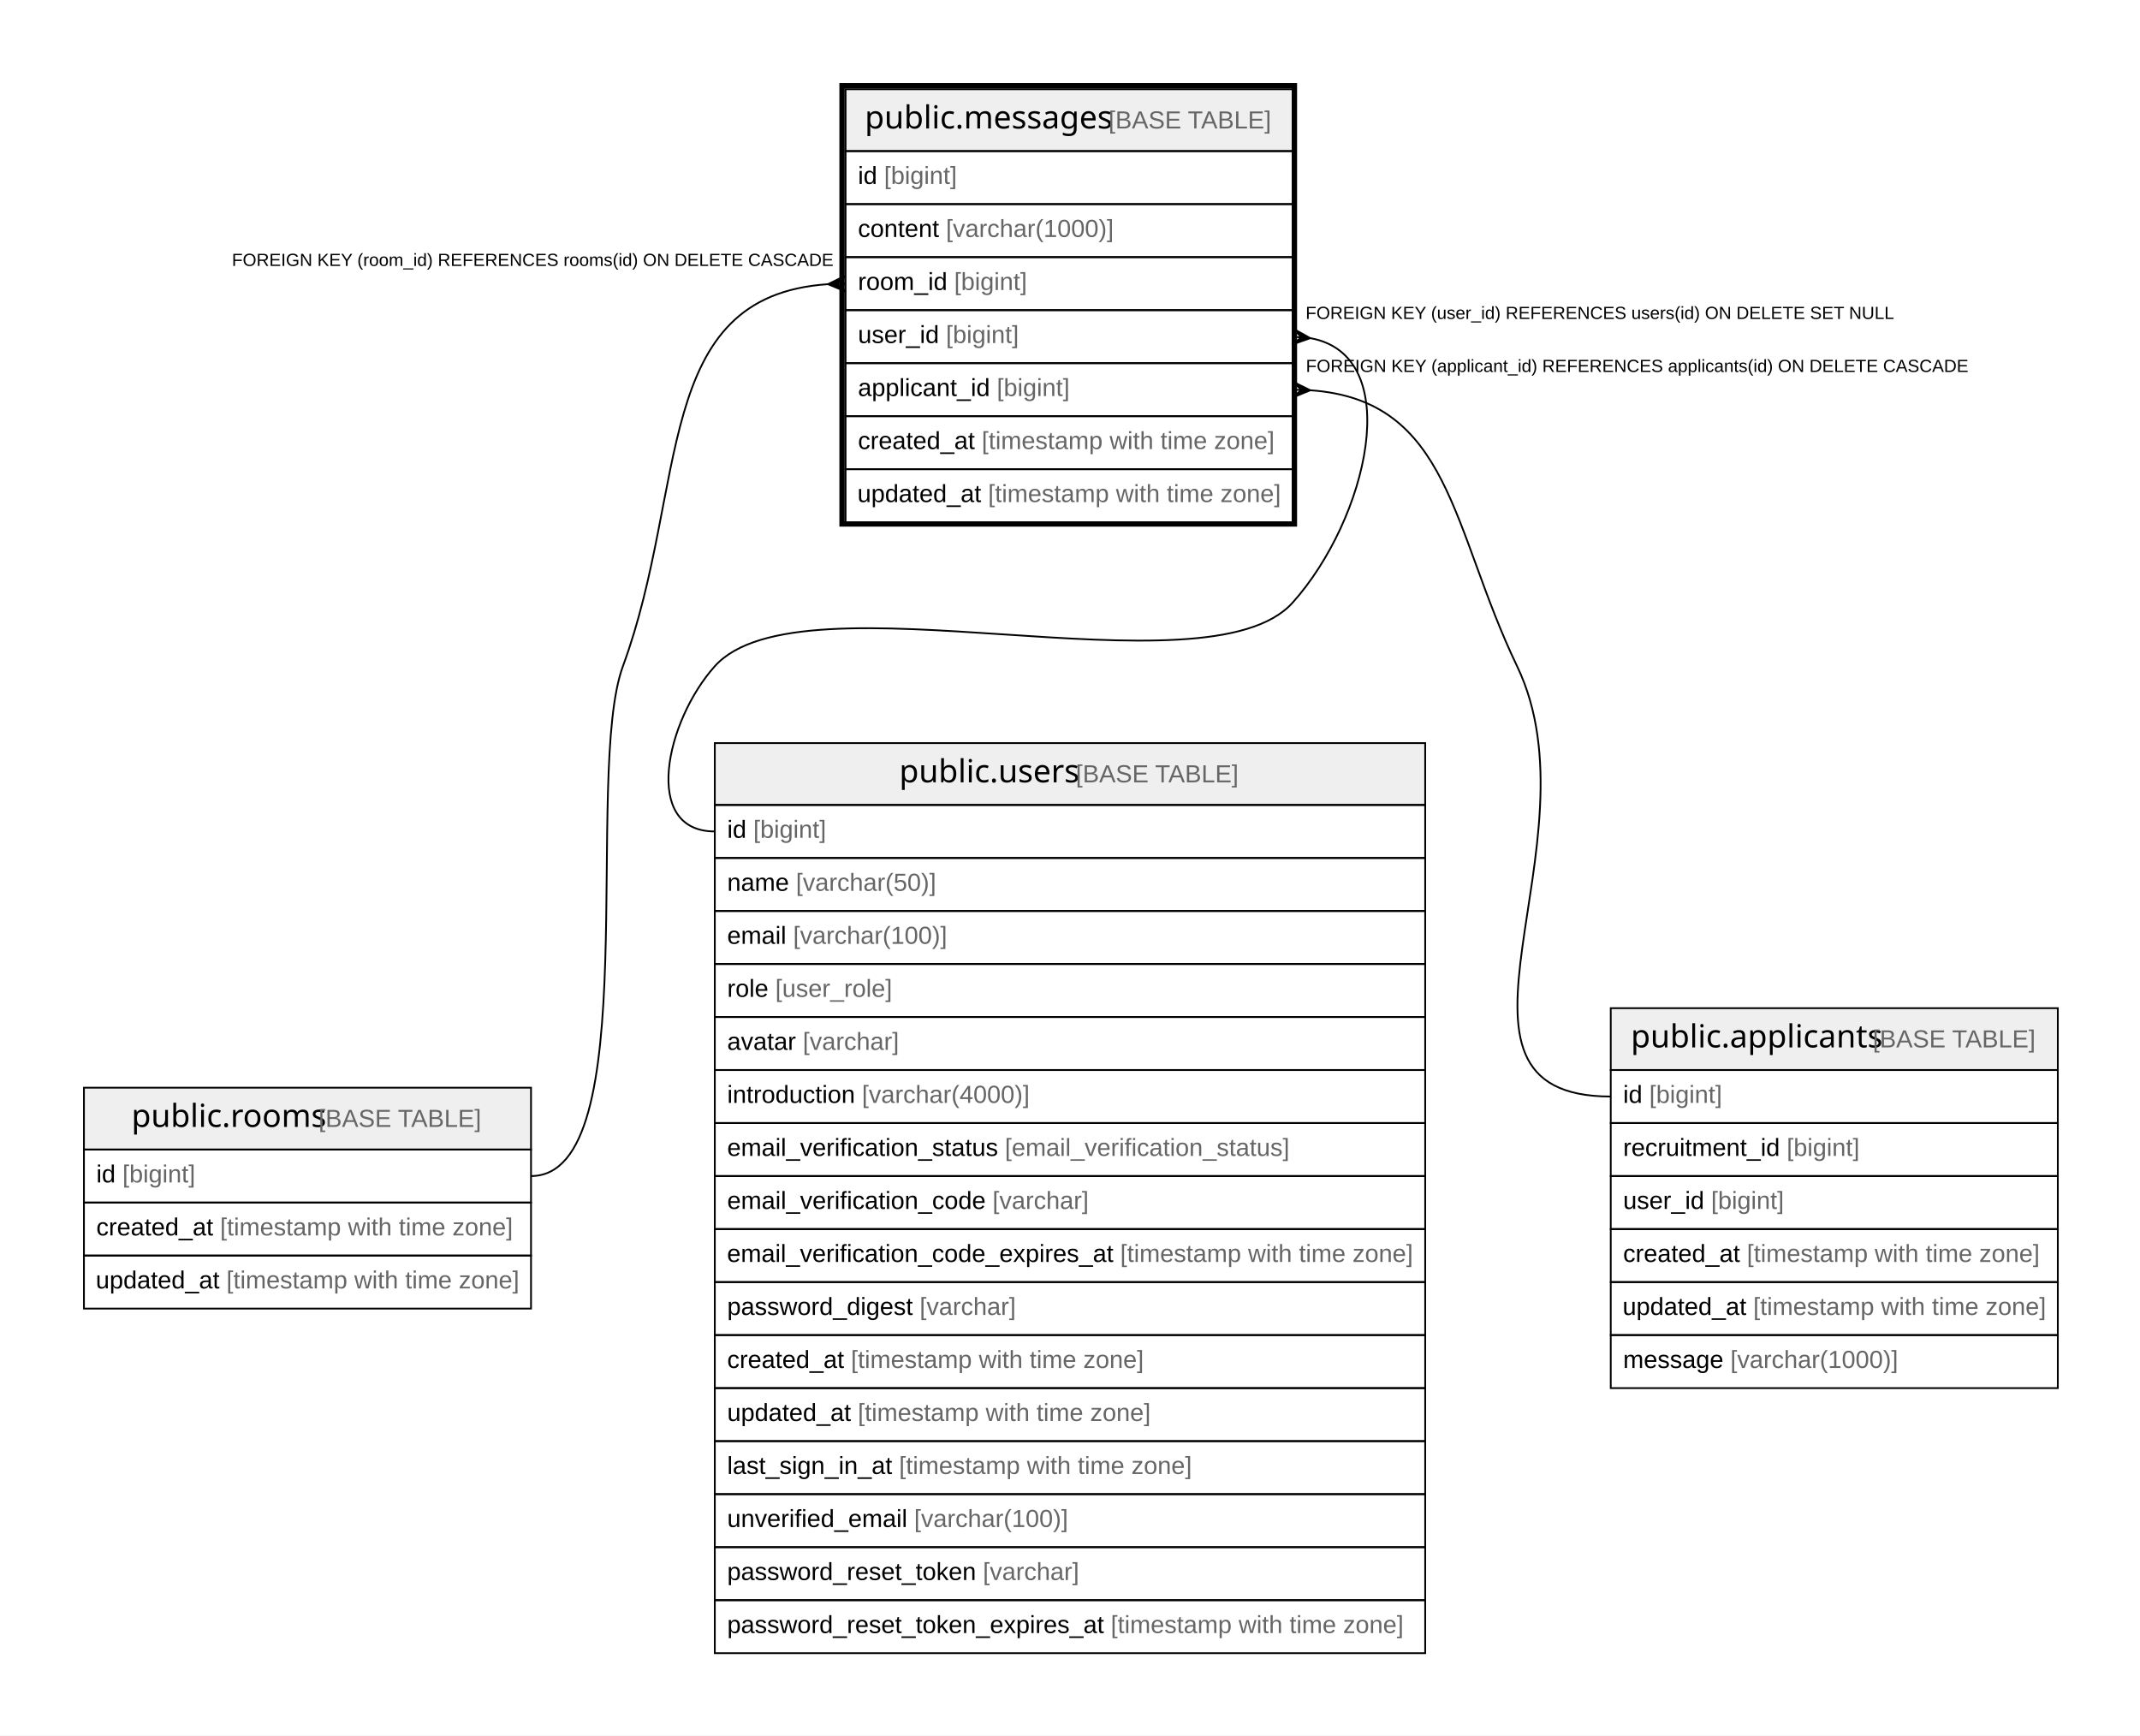
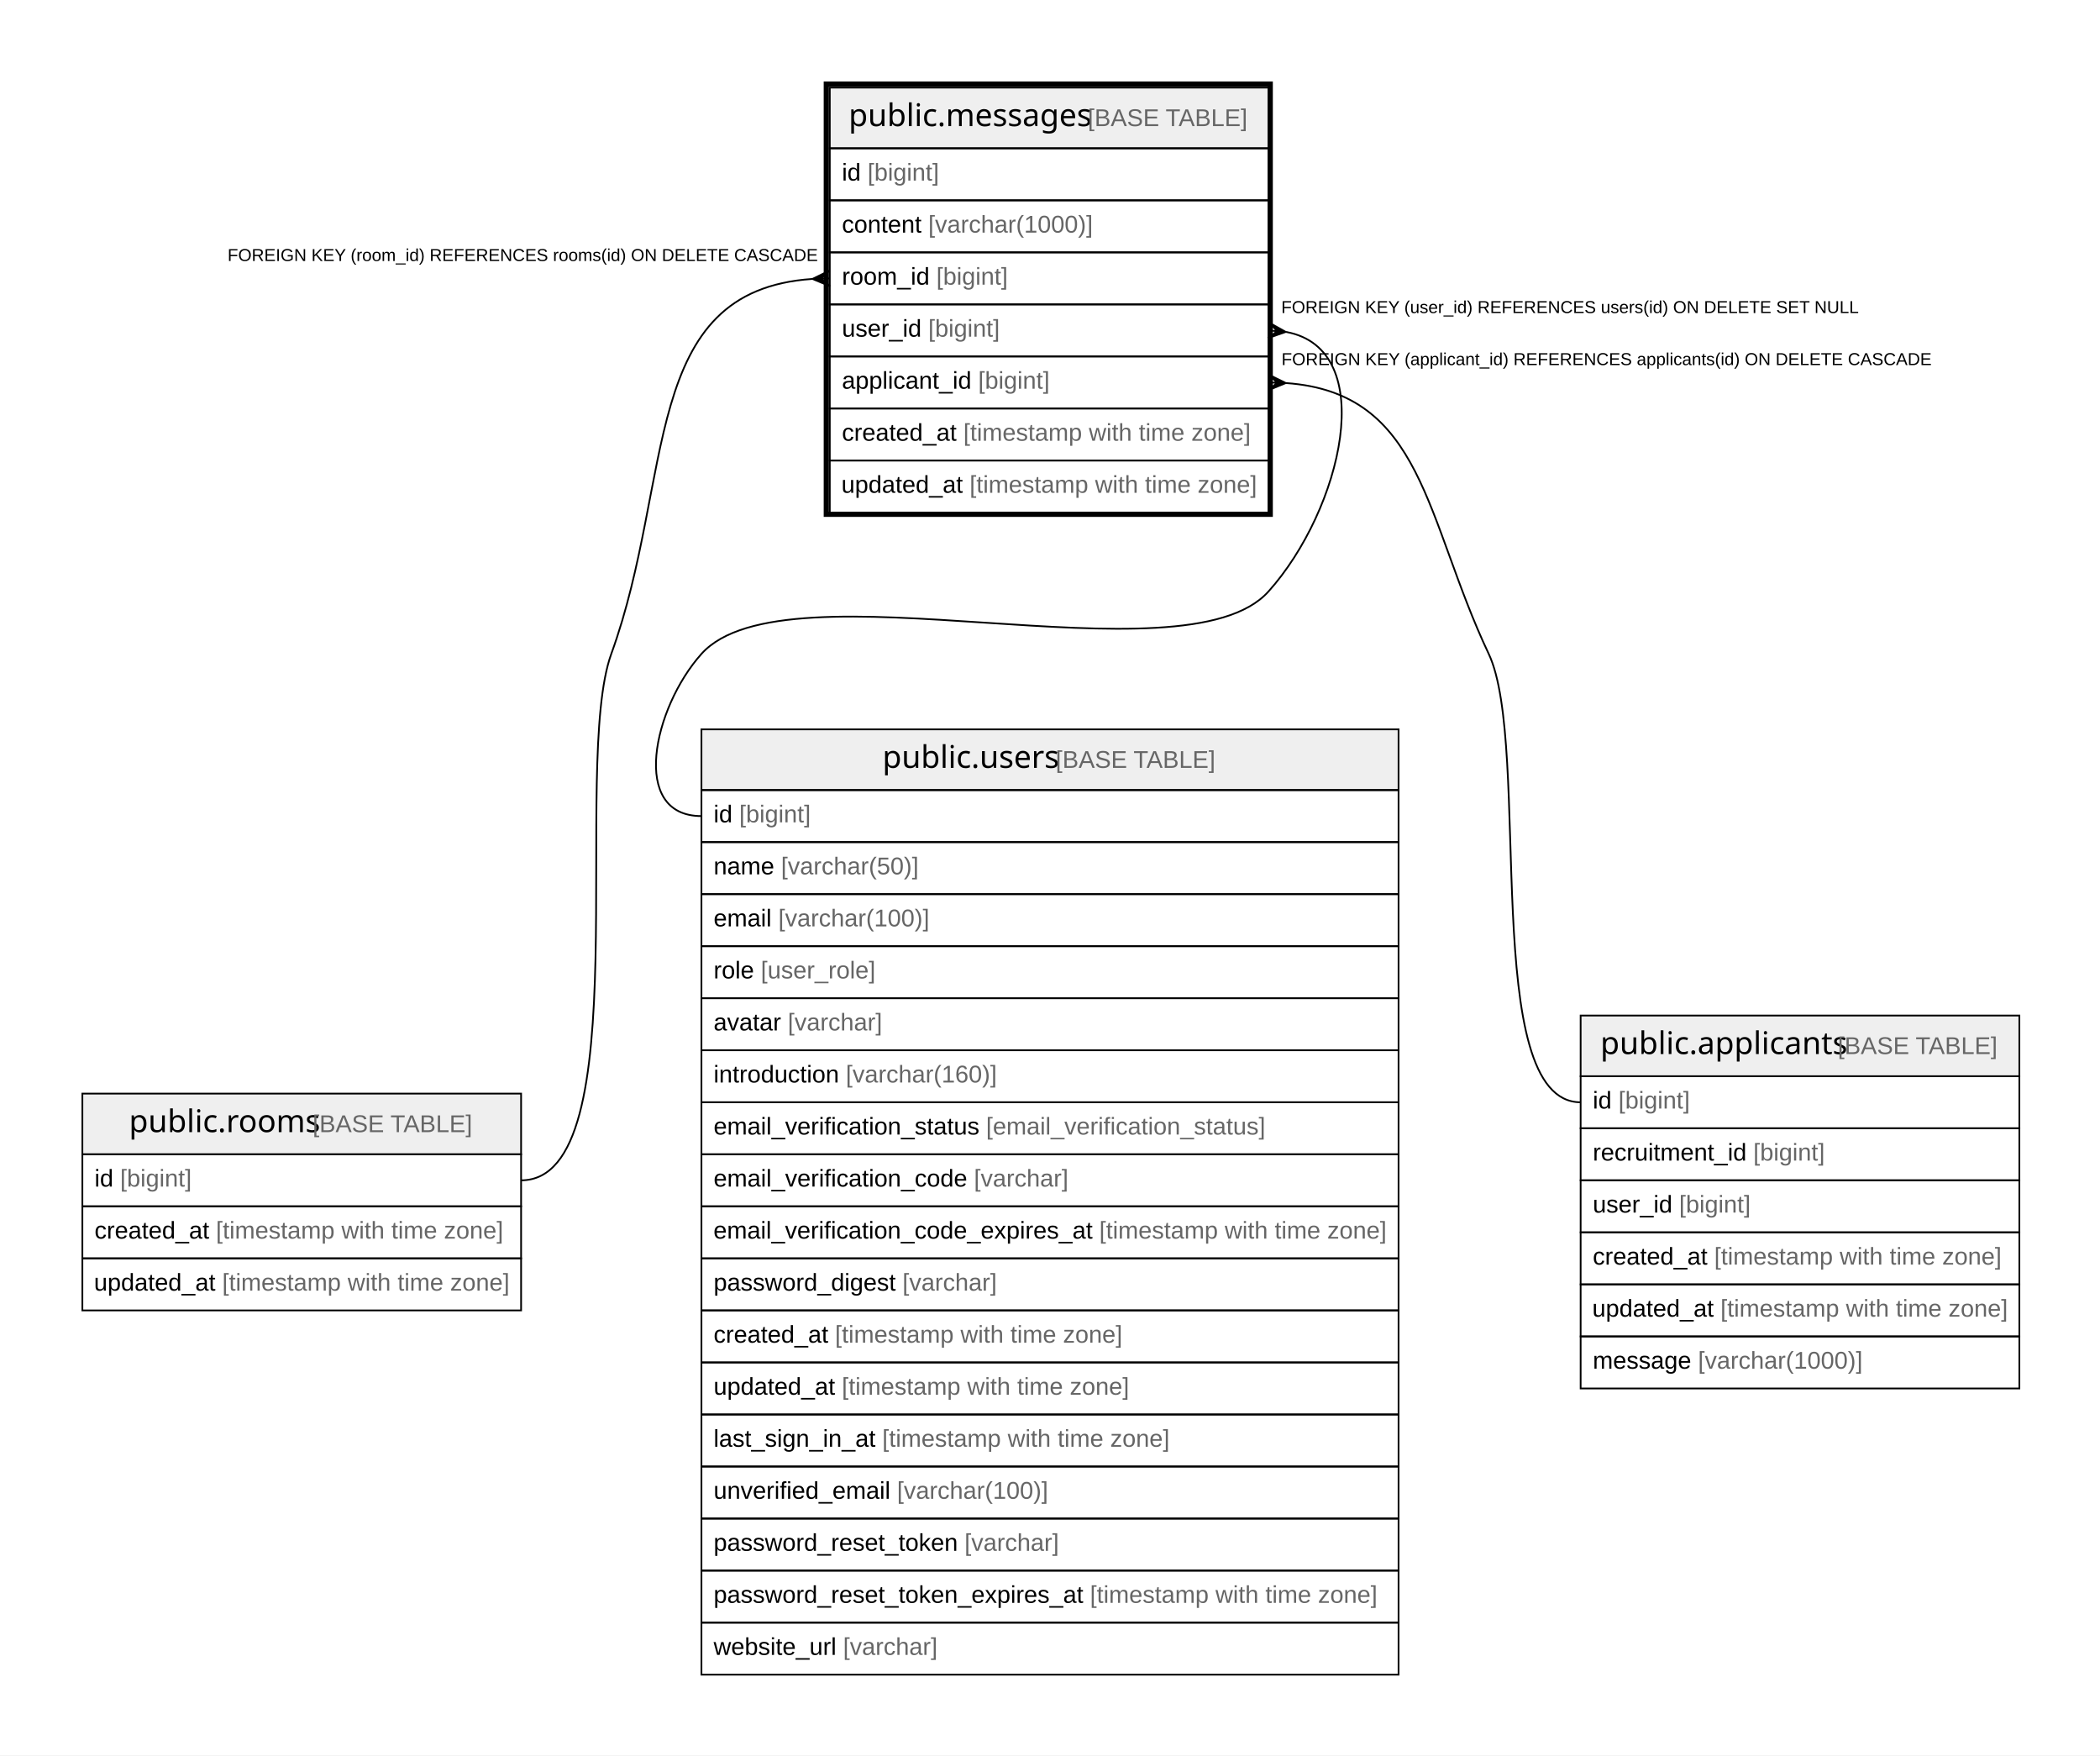
- <svg xmlns="http://www.w3.org/2000/svg" width="1211pt" height="982pt" viewBox="0.00 0.00 1211.00 982.00">
-   <g id="graph0" class="graph" transform="scale(1 1) rotate(0) translate(4 978)">
-     <polygon fill="#ffffff" stroke="transparent" points="-4,4 -4,-978 1207,-978 1207,4 -4,4" />
+ <svg xmlns="http://www.w3.org/2000/svg" width="1211pt" height="1012pt" viewBox="0.00 0.00 1211.00 1012.00">
+   <g id="graph0" class="graph" transform="scale(1 1) rotate(0) translate(4 1008)">
+     <polygon fill="#ffffff" stroke="transparent" points="-4,4 -4,-1008 1207,-1008 1207,4 -4,4" />
    <g id="node1" class="node">
-       <polygon fill="#efefef" stroke="transparent" points="474.5,-892.5 474.5,-927.5 727.5,-927.5 727.5,-892.5 474.5,-892.5" />
-       <polygon fill="none" stroke="#000000" points="474.5,-892.5 474.5,-927.5 727.5,-927.5 727.5,-892.5 474.5,-892.5" />
-       <text text-anchor="start" x="485.36" y="-905.3" font-family="Arial Bold" font-size="18.00" fill="#000000">public.messages</text>
-       <text text-anchor="start" x="619.386" y="-905.3" font-family="Arial" font-size="14.00" fill="#000000"> </text>
-       <text text-anchor="start" x="623.277" y="-905.3" font-family="Arial" font-size="14.00" fill="#666666">[BASE TABLE]</text>
+       <polygon fill="#efefef" stroke="transparent" points="474.5,-922.5 474.5,-957.5 727.5,-957.5 727.5,-922.5 474.5,-922.5" />
+       <polygon fill="none" stroke="#000000" points="474.5,-922.5 474.5,-957.5 727.5,-957.5 727.5,-922.5 474.5,-922.5" />
+       <text text-anchor="start" x="485.36" y="-935.3" font-family="Arial Bold" font-size="18.00" fill="#000000">public.messages</text>
+       <text text-anchor="start" x="619.386" y="-935.3" font-family="Arial" font-size="14.00" fill="#000000"> </text>
+       <text text-anchor="start" x="623.277" y="-935.3" font-family="Arial" font-size="14.00" fill="#666666">[BASE TABLE]</text>
+       <polygon fill="none" stroke="#000000" points="474.5,-892.5 474.5,-922.5 727.5,-922.5 727.5,-892.5 474.5,-892.5" />
+       <text text-anchor="start" x="481.5" y="-903.9" font-family="Arial" font-size="14.00" fill="#000000">id </text>
+       <text text-anchor="start" x="496.28" y="-903.9" font-family="Arial" font-size="14.00" fill="#666666">[bigint]</text>
      <polygon fill="none" stroke="#000000" points="474.5,-862.5 474.5,-892.5 727.5,-892.5 727.5,-862.5 474.5,-862.5" />
-       <text text-anchor="start" x="481.5" y="-873.9" font-family="Arial" font-size="14.00" fill="#000000">id </text>
-       <text text-anchor="start" x="496.28" y="-873.9" font-family="Arial" font-size="14.00" fill="#666666">[bigint]</text>
+       <text text-anchor="start" x="481.5" y="-873.9" font-family="Arial" font-size="14.00" fill="#000000">content </text>
+       <text text-anchor="start" x="531.302" y="-873.9" font-family="Arial" font-size="14.00" fill="#666666">[varchar(1000)]</text>
      <polygon fill="none" stroke="#000000" points="474.5,-832.5 474.5,-862.5 727.5,-862.5 727.5,-832.5 474.5,-832.5" />
-       <text text-anchor="start" x="481.5" y="-843.9" font-family="Arial" font-size="14.00" fill="#000000">content </text>
-       <text text-anchor="start" x="531.302" y="-843.9" font-family="Arial" font-size="14.00" fill="#666666">[varchar(1000)]</text>
+       <text text-anchor="start" x="481.5" y="-843.9" font-family="Arial" font-size="14.00" fill="#000000">room_id </text>
+       <text text-anchor="start" x="535.949" y="-843.9" font-family="Arial" font-size="14.00" fill="#666666">[bigint]</text>
      <polygon fill="none" stroke="#000000" points="474.5,-802.5 474.5,-832.5 727.5,-832.5 727.5,-802.5 474.5,-802.5" />
-       <text text-anchor="start" x="481.5" y="-813.9" font-family="Arial" font-size="14.00" fill="#000000">room_id </text>
-       <text text-anchor="start" x="535.949" y="-813.9" font-family="Arial" font-size="14.00" fill="#666666">[bigint]</text>
+       <text text-anchor="start" x="481.5" y="-813.9" font-family="Arial" font-size="14.00" fill="#000000">user_id </text>
+       <text text-anchor="start" x="531.288" y="-813.9" font-family="Arial" font-size="14.00" fill="#666666">[bigint]</text>
      <polygon fill="none" stroke="#000000" points="474.5,-772.5 474.5,-802.5 727.5,-802.5 727.5,-772.5 474.5,-772.5" />
-       <text text-anchor="start" x="481.5" y="-783.9" font-family="Arial" font-size="14.00" fill="#000000">user_id </text>
-       <text text-anchor="start" x="531.288" y="-783.9" font-family="Arial" font-size="14.00" fill="#666666">[bigint]</text>
+       <text text-anchor="start" x="481.5" y="-783.9" font-family="Arial" font-size="14.00" fill="#000000">applicant_id </text>
+       <text text-anchor="start" x="560.079" y="-783.9" font-family="Arial" font-size="14.00" fill="#666666">[bigint]</text>
      <polygon fill="none" stroke="#000000" points="474.5,-742.5 474.5,-772.5 727.5,-772.5 727.5,-742.5 474.5,-742.5" />
-       <text text-anchor="start" x="481.5" y="-753.9" font-family="Arial" font-size="14.00" fill="#000000">applicant_id </text>
-       <text text-anchor="start" x="560.079" y="-753.9" font-family="Arial" font-size="14.00" fill="#666666">[bigint]</text>
+       <text text-anchor="start" x="481.5" y="-753.9" font-family="Arial" font-size="14.00" fill="#000000">created_at </text>
+       <text text-anchor="start" x="551.528" y="-753.9" font-family="Arial" font-size="14.00" fill="#666666">[timestamp with time zone]</text>
      <polygon fill="none" stroke="#000000" points="474.5,-712.5 474.5,-742.5 727.5,-742.5 727.5,-712.5 474.5,-712.5" />
-       <text text-anchor="start" x="481.5" y="-723.9" font-family="Arial" font-size="14.00" fill="#000000">created_at </text>
-       <text text-anchor="start" x="551.528" y="-723.9" font-family="Arial" font-size="14.00" fill="#666666">[timestamp with time zone]</text>
-       <polygon fill="none" stroke="#000000" points="474.5,-682.5 474.5,-712.5 727.5,-712.5 727.5,-682.5 474.5,-682.5" />
-       <text text-anchor="start" x="481.192" y="-693.9" font-family="Arial" font-size="14.00" fill="#000000">updated_at </text>
-       <text text-anchor="start" x="555.124" y="-693.9" font-family="Arial" font-size="14.00" fill="#666666">[timestamp with time zone]</text>
-       <polygon fill="none" stroke="#000000" stroke-width="3" points="472.5,-681.5 472.5,-929.5 728.5,-929.5 728.5,-681.5 472.5,-681.5" />
+       <text text-anchor="start" x="481.192" y="-723.9" font-family="Arial" font-size="14.00" fill="#000000">updated_at </text>
+       <text text-anchor="start" x="555.124" y="-723.9" font-family="Arial" font-size="14.00" fill="#666666">[timestamp with time zone]</text>
+       <polygon fill="none" stroke="#000000" stroke-width="3" points="472.5,-711.5 472.5,-959.5 728.5,-959.5 728.5,-711.5 472.5,-711.5" />
    </g>
    <g id="node2" class="node">
-       <polygon fill="#efefef" stroke="transparent" points="43.5,-327.5 43.5,-362.5 296.5,-362.5 296.5,-327.5 43.5,-327.5" />
-       <polygon fill="none" stroke="#000000" points="43.5,-327.5 43.5,-362.5 296.5,-362.5 296.5,-327.5 43.5,-327.5" />
-       <text text-anchor="start" x="70.37" y="-340.3" font-family="Arial Bold" font-size="18.00" fill="#000000">public.rooms</text>
-       <text text-anchor="start" x="172.376" y="-340.3" font-family="Arial" font-size="14.00" fill="#000000"> </text>
-       <text text-anchor="start" x="176.267" y="-340.3" font-family="Arial" font-size="14.00" fill="#666666">[BASE TABLE]</text>
-       <polygon fill="none" stroke="#000000" points="43.5,-297.5 43.5,-327.5 296.5,-327.5 296.5,-297.5 43.5,-297.5" />
-       <text text-anchor="start" x="50.5" y="-308.9" font-family="Arial" font-size="14.00" fill="#000000">id </text>
-       <text text-anchor="start" x="65.28" y="-308.9" font-family="Arial" font-size="14.00" fill="#666666">[bigint]</text>
-       <polygon fill="none" stroke="#000000" points="43.5,-267.5 43.5,-297.5 296.5,-297.5 296.5,-267.5 43.5,-267.5" />
-       <text text-anchor="start" x="50.5" y="-278.9" font-family="Arial" font-size="14.00" fill="#000000">created_at </text>
-       <text text-anchor="start" x="120.528" y="-278.9" font-family="Arial" font-size="14.00" fill="#666666">[timestamp with time zone]</text>
-       <polygon fill="none" stroke="#000000" points="43.5,-237.5 43.5,-267.5 296.5,-267.5 296.5,-237.5 43.5,-237.5" />
-       <text text-anchor="start" x="50.191" y="-248.9" font-family="Arial" font-size="14.00" fill="#000000">updated_at </text>
-       <text text-anchor="start" x="124.124" y="-248.9" font-family="Arial" font-size="14.00" fill="#666666">[timestamp with time zone]</text>
+       <polygon fill="#efefef" stroke="transparent" points="43.5,-342.5 43.5,-377.5 296.5,-377.5 296.5,-342.5 43.5,-342.5" />
+       <polygon fill="none" stroke="#000000" points="43.5,-342.5 43.5,-377.5 296.5,-377.5 296.5,-342.5 43.5,-342.5" />
+       <text text-anchor="start" x="70.37" y="-355.3" font-family="Arial Bold" font-size="18.00" fill="#000000">public.rooms</text>
+       <text text-anchor="start" x="172.376" y="-355.3" font-family="Arial" font-size="14.00" fill="#000000"> </text>
+       <text text-anchor="start" x="176.267" y="-355.3" font-family="Arial" font-size="14.00" fill="#666666">[BASE TABLE]</text>
+       <polygon fill="none" stroke="#000000" points="43.5,-312.5 43.5,-342.5 296.5,-342.5 296.5,-312.5 43.5,-312.5" />
+       <text text-anchor="start" x="50.5" y="-323.9" font-family="Arial" font-size="14.00" fill="#000000">id </text>
+       <text text-anchor="start" x="65.28" y="-323.9" font-family="Arial" font-size="14.00" fill="#666666">[bigint]</text>
+       <polygon fill="none" stroke="#000000" points="43.5,-282.5 43.5,-312.5 296.5,-312.5 296.5,-282.5 43.5,-282.5" />
+       <text text-anchor="start" x="50.5" y="-293.9" font-family="Arial" font-size="14.00" fill="#000000">created_at </text>
+       <text text-anchor="start" x="120.528" y="-293.9" font-family="Arial" font-size="14.00" fill="#666666">[timestamp with time zone]</text>
+       <polygon fill="none" stroke="#000000" points="43.5,-252.5 43.5,-282.5 296.5,-282.5 296.5,-252.5 43.5,-252.5" />
+       <text text-anchor="start" x="50.191" y="-263.9" font-family="Arial" font-size="14.00" fill="#000000">updated_at </text>
+       <text text-anchor="start" x="124.124" y="-263.9" font-family="Arial" font-size="14.00" fill="#666666">[timestamp with time zone]</text>
    </g>
    <g id="edge1" class="edge">
-       <path fill="none" stroke="#000000" d="M464.452,-817.176C364.594,-810.506 385.756,-702.213 348.5,-601 325.997,-539.866 361.644,-312.5 296.5,-312.5" />
-       <polygon fill="#000000" stroke="#000000" points="464.505,-817.177 474.355,-821.998 469.503,-817.338 474.5,-817.5 474.5,-817.5 474.5,-817.5 469.503,-817.338 474.645,-813.002 464.505,-817.177 464.505,-817.177" />
-       <text text-anchor="start" x="127.225" y="-827.5" font-family="Arial" font-size="10.00" fill="#000000">FOREIGN KEY (room_id) REFERENCES rooms(id) ON DELETE CASCADE</text>
+       <path fill="none" stroke="#000000" d="M464.451,-847.176C364.567,-840.516 385.318,-732.374 348.5,-631 325.141,-566.683 364.927,-327.5 296.5,-327.5" />
+       <polygon fill="#000000" stroke="#000000" points="464.505,-847.178 474.355,-851.998 469.503,-847.339 474.5,-847.5 474.5,-847.5 474.5,-847.5 469.503,-847.339 474.645,-843.002 464.505,-847.178 464.505,-847.178" />
+       <text text-anchor="start" x="127.225" y="-857.5" font-family="Arial" font-size="10.00" fill="#000000">FOREIGN KEY (room_id) REFERENCES rooms(id) ON DELETE CASCADE</text>
    </g>
    <g id="node3" class="node">
-       <polygon fill="#efefef" stroke="transparent" points="400.5,-522.5 400.5,-557.5 802.5,-557.5 802.5,-522.5 400.5,-522.5" />
-       <polygon fill="none" stroke="#000000" points="400.5,-522.5 400.5,-557.5 802.5,-557.5 802.5,-522.5 400.5,-522.5" />
-       <text text-anchor="start" x="504.866" y="-535.3" font-family="Arial Bold" font-size="18.00" fill="#000000">public.users</text>
-       <text text-anchor="start" x="600.88" y="-535.3" font-family="Arial" font-size="14.00" fill="#000000"> </text>
-       <text text-anchor="start" x="604.771" y="-535.3" font-family="Arial" font-size="14.00" fill="#666666">[BASE TABLE]</text>
+       <polygon fill="#efefef" stroke="transparent" points="400.5,-552.5 400.5,-587.5 802.5,-587.5 802.5,-552.5 400.5,-552.5" />
+       <polygon fill="none" stroke="#000000" points="400.5,-552.5 400.5,-587.5 802.5,-587.5 802.5,-552.5 400.5,-552.5" />
+       <text text-anchor="start" x="504.866" y="-565.3" font-family="Arial Bold" font-size="18.00" fill="#000000">public.users</text>
+       <text text-anchor="start" x="600.88" y="-565.3" font-family="Arial" font-size="14.00" fill="#000000"> </text>
+       <text text-anchor="start" x="604.771" y="-565.3" font-family="Arial" font-size="14.00" fill="#666666">[BASE TABLE]</text>
+       <polygon fill="none" stroke="#000000" points="400.5,-522.5 400.5,-552.5 802.5,-552.5 802.5,-522.5 400.5,-522.5" />
+       <text text-anchor="start" x="407.5" y="-533.9" font-family="Arial" font-size="14.00" fill="#000000">id </text>
+       <text text-anchor="start" x="422.28" y="-533.9" font-family="Arial" font-size="14.00" fill="#666666">[bigint]</text>
      <polygon fill="none" stroke="#000000" points="400.5,-492.5 400.5,-522.5 802.5,-522.5 802.5,-492.5 400.5,-492.5" />
-       <text text-anchor="start" x="407.5" y="-503.9" font-family="Arial" font-size="14.00" fill="#000000">id </text>
-       <text text-anchor="start" x="422.28" y="-503.9" font-family="Arial" font-size="14.00" fill="#666666">[bigint]</text>
+       <text text-anchor="start" x="407.5" y="-503.9" font-family="Arial" font-size="14.00" fill="#000000">name </text>
+       <text text-anchor="start" x="446.399" y="-503.9" font-family="Arial" font-size="14.00" fill="#666666">[varchar(50)]</text>
      <polygon fill="none" stroke="#000000" points="400.5,-462.5 400.5,-492.5 802.5,-492.5 802.5,-462.5 400.5,-462.5" />
-       <text text-anchor="start" x="407.5" y="-473.9" font-family="Arial" font-size="14.00" fill="#000000">name </text>
-       <text text-anchor="start" x="446.399" y="-473.9" font-family="Arial" font-size="14.00" fill="#666666">[varchar(50)]</text>
+       <text text-anchor="start" x="407.5" y="-473.9" font-family="Arial" font-size="14.00" fill="#000000">email </text>
+       <text text-anchor="start" x="444.83" y="-473.9" font-family="Arial" font-size="14.00" fill="#666666">[varchar(100)]</text>
      <polygon fill="none" stroke="#000000" points="400.5,-432.5 400.5,-462.5 802.5,-462.5 802.5,-432.5 400.5,-432.5" />
-       <text text-anchor="start" x="407.5" y="-443.9" font-family="Arial" font-size="14.00" fill="#000000">email </text>
-       <text text-anchor="start" x="444.83" y="-443.9" font-family="Arial" font-size="14.00" fill="#666666">[varchar(100)]</text>
+       <text text-anchor="start" x="407.5" y="-443.9" font-family="Arial" font-size="14.00" fill="#000000">role </text>
+       <text text-anchor="start" x="434.723" y="-443.9" font-family="Arial" font-size="14.00" fill="#666666">[user_role]</text>
      <polygon fill="none" stroke="#000000" points="400.5,-402.5 400.5,-432.5 802.5,-432.5 802.5,-402.5 400.5,-402.5" />
-       <text text-anchor="start" x="407.5" y="-413.9" font-family="Arial" font-size="14.00" fill="#000000">role </text>
-       <text text-anchor="start" x="434.723" y="-413.9" font-family="Arial" font-size="14.00" fill="#666666">[user_role]</text>
+       <text text-anchor="start" x="407.5" y="-413.9" font-family="Arial" font-size="14.00" fill="#000000">avatar </text>
+       <text text-anchor="start" x="450.29" y="-413.9" font-family="Arial" font-size="14.00" fill="#666666">[varchar]</text>
      <polygon fill="none" stroke="#000000" points="400.5,-372.5 400.5,-402.5 802.5,-402.5 802.5,-372.5 400.5,-372.5" />
-       <text text-anchor="start" x="407.5" y="-383.9" font-family="Arial" font-size="14.00" fill="#000000">avatar </text>
-       <text text-anchor="start" x="450.29" y="-383.9" font-family="Arial" font-size="14.00" fill="#666666">[varchar]</text>
+       <text text-anchor="start" x="407.5" y="-383.9" font-family="Arial" font-size="14.00" fill="#000000">introduction </text>
+       <text text-anchor="start" x="483.741" y="-383.9" font-family="Arial" font-size="14.00" fill="#666666">[varchar(160)]</text>
      <polygon fill="none" stroke="#000000" points="400.5,-342.5 400.5,-372.5 802.5,-372.5 802.5,-342.5 400.5,-342.5" />
-       <text text-anchor="start" x="407.5" y="-353.9" font-family="Arial" font-size="14.00" fill="#000000">introduction </text>
-       <text text-anchor="start" x="483.741" y="-353.9" font-family="Arial" font-size="14.00" fill="#666666">[varchar(4000)]</text>
+       <text text-anchor="start" x="407.5" y="-353.9" font-family="Arial" font-size="14.00" fill="#000000">email_verification_status </text>
+       <text text-anchor="start" x="564.633" y="-353.9" font-family="Arial" font-size="14.00" fill="#666666">[email_verification_status]</text>
      <polygon fill="none" stroke="#000000" points="400.5,-312.5 400.5,-342.5 802.5,-342.5 802.5,-312.5 400.5,-312.5" />
-       <text text-anchor="start" x="407.5" y="-323.9" font-family="Arial" font-size="14.00" fill="#000000">email_verification_status </text>
-       <text text-anchor="start" x="564.633" y="-323.9" font-family="Arial" font-size="14.00" fill="#666666">[email_verification_status]</text>
+       <text text-anchor="start" x="407.5" y="-323.9" font-family="Arial" font-size="14.00" fill="#000000">email_verification_code </text>
+       <text text-anchor="start" x="557.635" y="-323.9" font-family="Arial" font-size="14.00" fill="#666666">[varchar]</text>
      <polygon fill="none" stroke="#000000" points="400.5,-282.5 400.5,-312.5 802.5,-312.5 802.5,-282.5 400.5,-282.5" />
-       <text text-anchor="start" x="407.5" y="-293.9" font-family="Arial" font-size="14.00" fill="#000000">email_verification_code </text>
-       <text text-anchor="start" x="557.635" y="-293.9" font-family="Arial" font-size="14.00" fill="#666666">[varchar]</text>
+       <text text-anchor="start" x="407.414" y="-293.9" font-family="Arial" font-size="14.00" fill="#000000">email_verification_code_expires_at </text>
+       <text text-anchor="start" x="629.902" y="-293.9" font-family="Arial" font-size="14.00" fill="#666666">[timestamp with time zone]</text>
      <polygon fill="none" stroke="#000000" points="400.5,-252.5 400.5,-282.5 802.5,-282.5 802.5,-252.5 400.5,-252.5" />
-       <text text-anchor="start" x="407.414" y="-263.9" font-family="Arial" font-size="14.00" fill="#000000">email_verification_code_expires_at </text>
-       <text text-anchor="start" x="629.902" y="-263.9" font-family="Arial" font-size="14.00" fill="#666666">[timestamp with time zone]</text>
+       <text text-anchor="start" x="407.5" y="-263.9" font-family="Arial" font-size="14.00" fill="#000000">password_digest </text>
+       <text text-anchor="start" x="516.416" y="-263.9" font-family="Arial" font-size="14.00" fill="#666666">[varchar]</text>
      <polygon fill="none" stroke="#000000" points="400.5,-222.5 400.5,-252.5 802.5,-252.5 802.5,-222.5 400.5,-222.5" />
-       <text text-anchor="start" x="407.5" y="-233.9" font-family="Arial" font-size="14.00" fill="#000000">password_digest </text>
-       <text text-anchor="start" x="516.416" y="-233.9" font-family="Arial" font-size="14.00" fill="#666666">[varchar]</text>
+       <text text-anchor="start" x="407.5" y="-233.9" font-family="Arial" font-size="14.00" fill="#000000">created_at </text>
+       <text text-anchor="start" x="477.528" y="-233.9" font-family="Arial" font-size="14.00" fill="#666666">[timestamp with time zone]</text>
      <polygon fill="none" stroke="#000000" points="400.5,-192.5 400.5,-222.5 802.5,-222.5 802.5,-192.5 400.5,-192.5" />
-       <text text-anchor="start" x="407.5" y="-203.9" font-family="Arial" font-size="14.00" fill="#000000">created_at </text>
-       <text text-anchor="start" x="477.528" y="-203.9" font-family="Arial" font-size="14.00" fill="#666666">[timestamp with time zone]</text>
+       <text text-anchor="start" x="407.5" y="-203.9" font-family="Arial" font-size="14.00" fill="#000000">updated_at </text>
+       <text text-anchor="start" x="481.433" y="-203.9" font-family="Arial" font-size="14.00" fill="#666666">[timestamp with time zone]</text>
      <polygon fill="none" stroke="#000000" points="400.5,-162.5 400.5,-192.5 802.5,-192.5 802.5,-162.5 400.5,-162.5" />
-       <text text-anchor="start" x="407.5" y="-173.9" font-family="Arial" font-size="14.00" fill="#000000">updated_at </text>
-       <text text-anchor="start" x="481.433" y="-173.9" font-family="Arial" font-size="14.00" fill="#666666">[timestamp with time zone]</text>
+       <text text-anchor="start" x="407.5" y="-173.9" font-family="Arial" font-size="14.00" fill="#000000">last_sign_in_at </text>
+       <text text-anchor="start" x="504.752" y="-173.9" font-family="Arial" font-size="14.00" fill="#666666">[timestamp with time zone]</text>
      <polygon fill="none" stroke="#000000" points="400.5,-132.5 400.5,-162.5 802.5,-162.5 802.5,-132.5 400.5,-132.5" />
-       <text text-anchor="start" x="407.5" y="-143.9" font-family="Arial" font-size="14.00" fill="#000000">last_sign_in_at </text>
-       <text text-anchor="start" x="504.752" y="-143.9" font-family="Arial" font-size="14.00" fill="#666666">[timestamp with time zone]</text>
+       <text text-anchor="start" x="407.5" y="-143.9" font-family="Arial" font-size="14.00" fill="#000000">unverified_email </text>
+       <text text-anchor="start" x="513.29" y="-143.9" font-family="Arial" font-size="14.00" fill="#666666">[varchar(100)]</text>
      <polygon fill="none" stroke="#000000" points="400.5,-102.5 400.5,-132.5 802.5,-132.5 802.5,-102.5 400.5,-102.5" />
-       <text text-anchor="start" x="407.5" y="-113.9" font-family="Arial" font-size="14.00" fill="#000000">unverified_email </text>
-       <text text-anchor="start" x="513.29" y="-113.9" font-family="Arial" font-size="14.00" fill="#666666">[varchar(100)]</text>
+       <text text-anchor="start" x="407.5" y="-113.9" font-family="Arial" font-size="14.00" fill="#000000">password_reset_token </text>
+       <text text-anchor="start" x="552.208" y="-113.9" font-family="Arial" font-size="14.00" fill="#666666">[varchar]</text>
      <polygon fill="none" stroke="#000000" points="400.5,-72.5 400.5,-102.5 802.5,-102.5 802.5,-72.5 400.5,-72.5" />
-       <text text-anchor="start" x="407.5" y="-83.9" font-family="Arial" font-size="14.00" fill="#000000">password_reset_token </text>
-       <text text-anchor="start" x="552.208" y="-83.9" font-family="Arial" font-size="14.00" fill="#666666">[varchar]</text>
+       <text text-anchor="start" x="407.5" y="-83.9" font-family="Arial" font-size="14.00" fill="#000000">password_reset_token_expires_at </text>
+       <text text-anchor="start" x="624.562" y="-83.9" font-family="Arial" font-size="14.00" fill="#666666">[timestamp with time zone]</text>
      <polygon fill="none" stroke="#000000" points="400.5,-42.5 400.5,-72.5 802.5,-72.5 802.5,-42.5 400.5,-42.5" />
-       <text text-anchor="start" x="407.5" y="-53.9" font-family="Arial" font-size="14.00" fill="#000000">password_reset_token_expires_at </text>
-       <text text-anchor="start" x="624.562" y="-53.9" font-family="Arial" font-size="14.00" fill="#666666">[timestamp with time zone]</text>
+       <text text-anchor="start" x="407.5" y="-53.9" font-family="Arial" font-size="14.00" fill="#000000">website_url </text>
+       <text text-anchor="start" x="482.175" y="-53.9" font-family="Arial" font-size="14.00" fill="#666666">[varchar]</text>
    </g>
    <g id="edge2" class="edge">
-       <path fill="none" stroke="#000000" d="M737.685,-786.621C791.888,-776.64 769.694,-684.094 727.5,-637 678.717,-582.551 449.283,-655.449 400.5,-601 372.77,-570.05 358.944,-507.5 400.5,-507.5" />
-       <polygon fill="#000000" stroke="#000000" points="737.463,-786.64 727.113,-783.017 732.481,-787.07 727.5,-787.5 727.5,-787.5 727.5,-787.5 732.481,-787.07 727.887,-791.983 737.463,-786.64 737.463,-786.64" />
-       <text text-anchor="start" x="734.829" y="-797.5" font-family="Arial" font-size="10.00" fill="#000000">FOREIGN KEY (user_id) REFERENCES users(id) ON DELETE SET NULL</text>
+       <path fill="none" stroke="#000000" d="M737.685,-816.621C791.888,-806.64 769.694,-714.094 727.5,-667 678.717,-612.551 449.283,-685.449 400.5,-631 372.77,-600.05 358.944,-537.5 400.5,-537.5" />
+       <polygon fill="#000000" stroke="#000000" points="737.463,-816.64 727.113,-813.017 732.481,-817.07 727.5,-817.5 727.5,-817.5 727.5,-817.5 732.481,-817.07 727.887,-821.983 737.463,-816.64 737.463,-816.64" />
+       <text text-anchor="start" x="734.829" y="-827.5" font-family="Arial" font-size="10.00" fill="#000000">FOREIGN KEY (user_id) REFERENCES users(id) ON DELETE SET NULL</text>
    </g>
    <g id="node4" class="node">
-       <polygon fill="#efefef" stroke="transparent" points="907.5,-372.5 907.5,-407.5 1160.5,-407.5 1160.5,-372.5 907.5,-372.5" />
-       <polygon fill="none" stroke="#000000" points="907.5,-372.5 907.5,-407.5 1160.5,-407.5 1160.5,-372.5 907.5,-372.5" />
-       <text text-anchor="start" x="918.858" y="-385.3" font-family="Arial Bold" font-size="18.00" fill="#000000">public.applicants</text>
-       <text text-anchor="start" x="1051.889" y="-385.3" font-family="Arial" font-size="14.00" fill="#000000"> </text>
-       <text text-anchor="start" x="1055.779" y="-385.3" font-family="Arial" font-size="14.00" fill="#666666">[BASE TABLE]</text>
-       <polygon fill="none" stroke="#000000" points="907.5,-342.5 907.5,-372.5 1160.5,-372.5 1160.5,-342.5 907.5,-342.5" />
-       <text text-anchor="start" x="914.5" y="-353.9" font-family="Arial" font-size="14.00" fill="#000000">id </text>
-       <text text-anchor="start" x="929.28" y="-353.9" font-family="Arial" font-size="14.00" fill="#666666">[bigint]</text>
-       <polygon fill="none" stroke="#000000" points="907.5,-312.5 907.5,-342.5 1160.5,-342.5 1160.5,-312.5 907.5,-312.5" />
-       <text text-anchor="start" x="914.5" y="-323.9" font-family="Arial" font-size="14.00" fill="#000000">recruitment_id </text>
-       <text text-anchor="start" x="1007.062" y="-323.9" font-family="Arial" font-size="14.00" fill="#666666">[bigint]</text>
-       <polygon fill="none" stroke="#000000" points="907.5,-282.5 907.5,-312.5 1160.5,-312.5 1160.5,-282.5 907.5,-282.5" />
-       <text text-anchor="start" x="914.5" y="-293.9" font-family="Arial" font-size="14.00" fill="#000000">user_id </text>
-       <text text-anchor="start" x="964.288" y="-293.9" font-family="Arial" font-size="14.00" fill="#666666">[bigint]</text>
-       <polygon fill="none" stroke="#000000" points="907.5,-252.5 907.5,-282.5 1160.5,-282.5 1160.5,-252.5 907.5,-252.5" />
-       <text text-anchor="start" x="914.5" y="-263.9" font-family="Arial" font-size="14.00" fill="#000000">created_at </text>
-       <text text-anchor="start" x="984.528" y="-263.9" font-family="Arial" font-size="14.00" fill="#666666">[timestamp with time zone]</text>
-       <polygon fill="none" stroke="#000000" points="907.5,-222.5 907.5,-252.5 1160.5,-252.5 1160.5,-222.5 907.5,-222.5" />
-       <text text-anchor="start" x="914.192" y="-233.9" font-family="Arial" font-size="14.00" fill="#000000">updated_at </text>
-       <text text-anchor="start" x="988.124" y="-233.9" font-family="Arial" font-size="14.00" fill="#666666">[timestamp with time zone]</text>
-       <polygon fill="none" stroke="#000000" points="907.5,-192.5 907.5,-222.5 1160.5,-222.5 1160.5,-192.5 907.5,-192.5" />
-       <text text-anchor="start" x="914.5" y="-203.9" font-family="Arial" font-size="14.00" fill="#000000">message </text>
-       <text text-anchor="start" x="975.182" y="-203.9" font-family="Arial" font-size="14.00" fill="#666666">[varchar(1000)]</text>
+       <polygon fill="#efefef" stroke="transparent" points="907.5,-387.5 907.5,-422.5 1160.5,-422.5 1160.5,-387.5 907.5,-387.5" />
+       <polygon fill="none" stroke="#000000" points="907.5,-387.5 907.5,-422.5 1160.5,-422.5 1160.5,-387.5 907.5,-387.5" />
+       <text text-anchor="start" x="918.858" y="-400.3" font-family="Arial Bold" font-size="18.00" fill="#000000">public.applicants</text>
+       <text text-anchor="start" x="1051.889" y="-400.3" font-family="Arial" font-size="14.00" fill="#000000"> </text>
+       <text text-anchor="start" x="1055.779" y="-400.3" font-family="Arial" font-size="14.00" fill="#666666">[BASE TABLE]</text>
+       <polygon fill="none" stroke="#000000" points="907.5,-357.5 907.5,-387.5 1160.5,-387.5 1160.5,-357.5 907.5,-357.5" />
+       <text text-anchor="start" x="914.5" y="-368.9" font-family="Arial" font-size="14.00" fill="#000000">id </text>
+       <text text-anchor="start" x="929.28" y="-368.9" font-family="Arial" font-size="14.00" fill="#666666">[bigint]</text>
+       <polygon fill="none" stroke="#000000" points="907.5,-327.5 907.5,-357.5 1160.5,-357.5 1160.5,-327.5 907.5,-327.5" />
+       <text text-anchor="start" x="914.5" y="-338.9" font-family="Arial" font-size="14.00" fill="#000000">recruitment_id </text>
+       <text text-anchor="start" x="1007.062" y="-338.9" font-family="Arial" font-size="14.00" fill="#666666">[bigint]</text>
+       <polygon fill="none" stroke="#000000" points="907.5,-297.5 907.5,-327.5 1160.5,-327.5 1160.5,-297.5 907.5,-297.5" />
+       <text text-anchor="start" x="914.5" y="-308.9" font-family="Arial" font-size="14.00" fill="#000000">user_id </text>
+       <text text-anchor="start" x="964.288" y="-308.9" font-family="Arial" font-size="14.00" fill="#666666">[bigint]</text>
+       <polygon fill="none" stroke="#000000" points="907.5,-267.5 907.5,-297.5 1160.5,-297.5 1160.5,-267.5 907.5,-267.5" />
+       <text text-anchor="start" x="914.5" y="-278.9" font-family="Arial" font-size="14.00" fill="#000000">created_at </text>
+       <text text-anchor="start" x="984.528" y="-278.9" font-family="Arial" font-size="14.00" fill="#666666">[timestamp with time zone]</text>
+       <polygon fill="none" stroke="#000000" points="907.5,-237.5 907.5,-267.5 1160.5,-267.5 1160.5,-237.5 907.5,-237.5" />
+       <text text-anchor="start" x="914.192" y="-248.9" font-family="Arial" font-size="14.00" fill="#000000">updated_at </text>
+       <text text-anchor="start" x="988.124" y="-248.9" font-family="Arial" font-size="14.00" fill="#666666">[timestamp with time zone]</text>
+       <polygon fill="none" stroke="#000000" points="907.5,-207.5 907.5,-237.5 1160.5,-237.5 1160.5,-207.5 907.5,-207.5" />
+       <text text-anchor="start" x="914.5" y="-218.9" font-family="Arial" font-size="14.00" fill="#000000">message </text>
+       <text text-anchor="start" x="975.182" y="-218.9" font-family="Arial" font-size="14.00" fill="#666666">[varchar(1000)]</text>
    </g>
    <g id="edge3" class="edge">
-       <path fill="none" stroke="#000000" d="M737.589,-757.157C817.03,-751.573 817.213,-678.582 854.5,-601 902.477,-501.175 796.744,-357.5 907.5,-357.5" />
-       <polygon fill="#000000" stroke="#000000" points="737.494,-757.16 727.347,-753.003 732.497,-757.33 727.5,-757.5 727.5,-757.5 727.5,-757.5 732.497,-757.33 727.653,-761.997 737.494,-757.16 737.494,-757.16" />
-       <text text-anchor="start" x="734.989" y="-767.5" font-family="Arial" font-size="10.00" fill="#000000">FOREIGN KEY (applicant_id) REFERENCES applicants(id) ON DELETE CASCADE</text>
+       <path fill="none" stroke="#000000" d="M737.591,-787.158C817.067,-781.591 817.683,-708.806 854.5,-631 879.581,-577.995 848.861,-372.5 907.5,-372.5" />
+       <polygon fill="#000000" stroke="#000000" points="737.494,-787.162 727.348,-783.003 732.497,-787.331 727.5,-787.5 727.5,-787.5 727.5,-787.5 732.497,-787.331 727.652,-791.997 737.494,-787.162 737.494,-787.162" />
+       <text text-anchor="start" x="734.989" y="-797.5" font-family="Arial" font-size="10.00" fill="#000000">FOREIGN KEY (applicant_id) REFERENCES applicants(id) ON DELETE CASCADE</text>
    </g>
  </g>
</svg>
